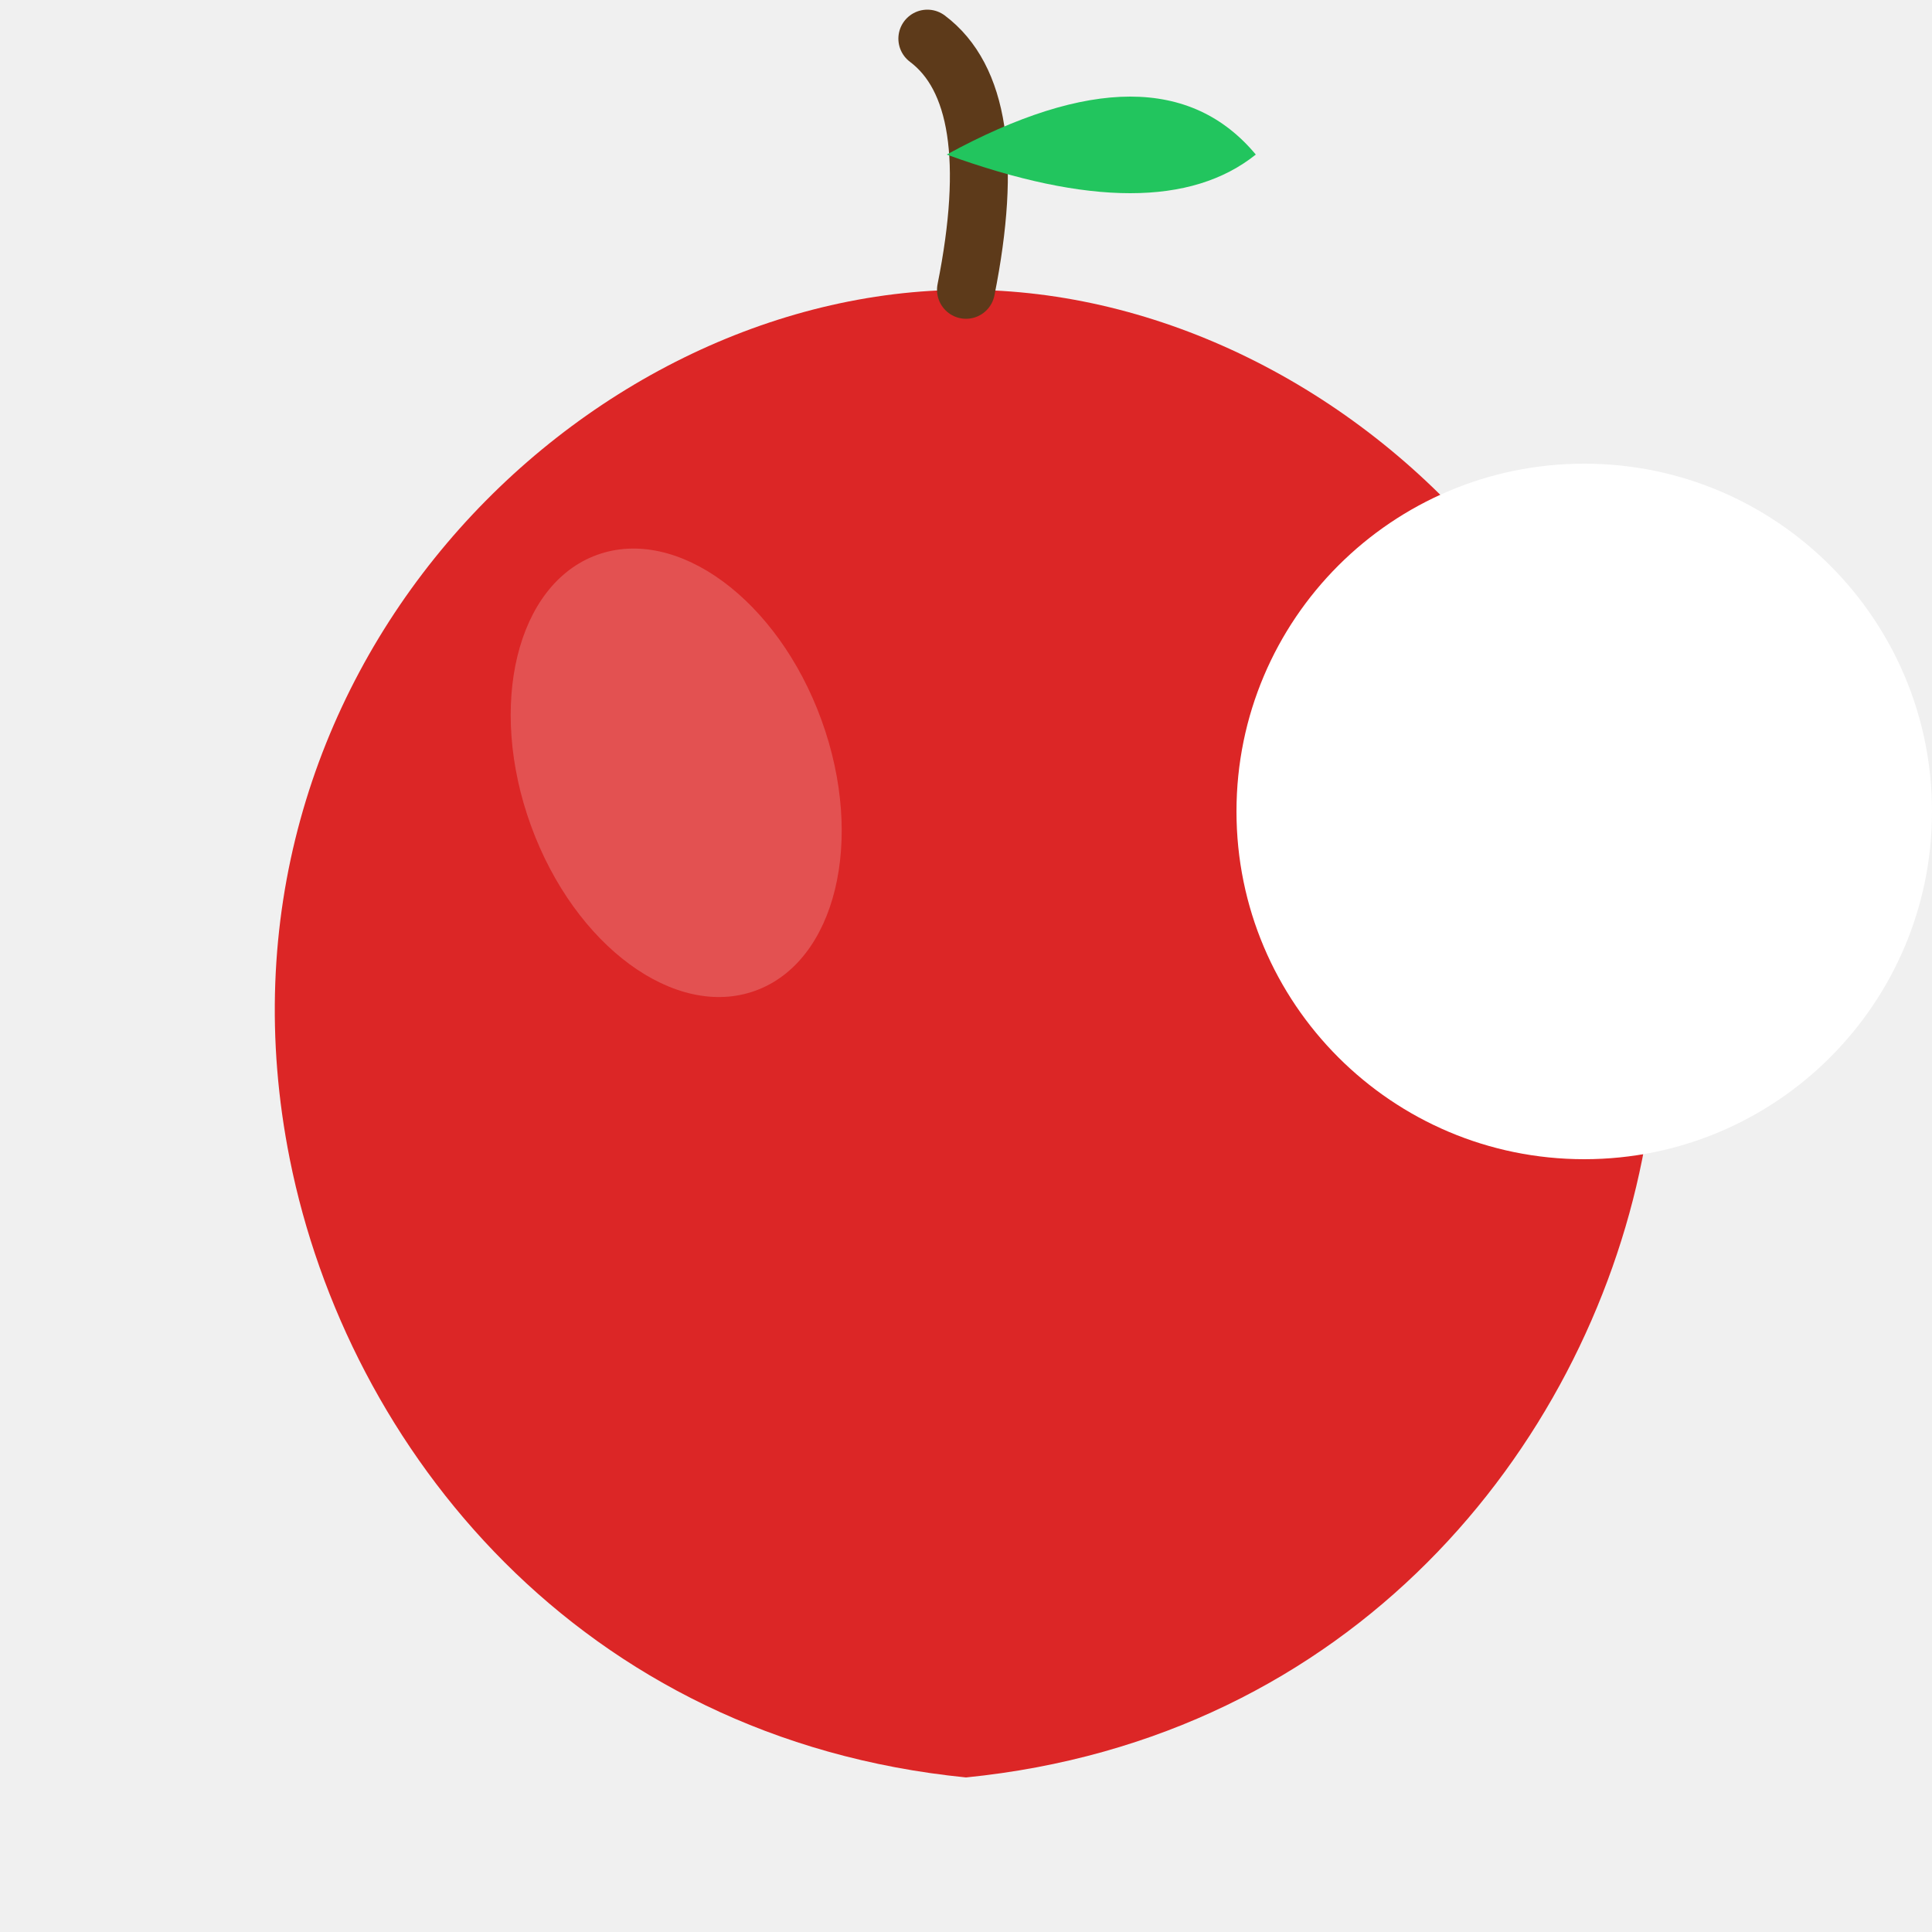
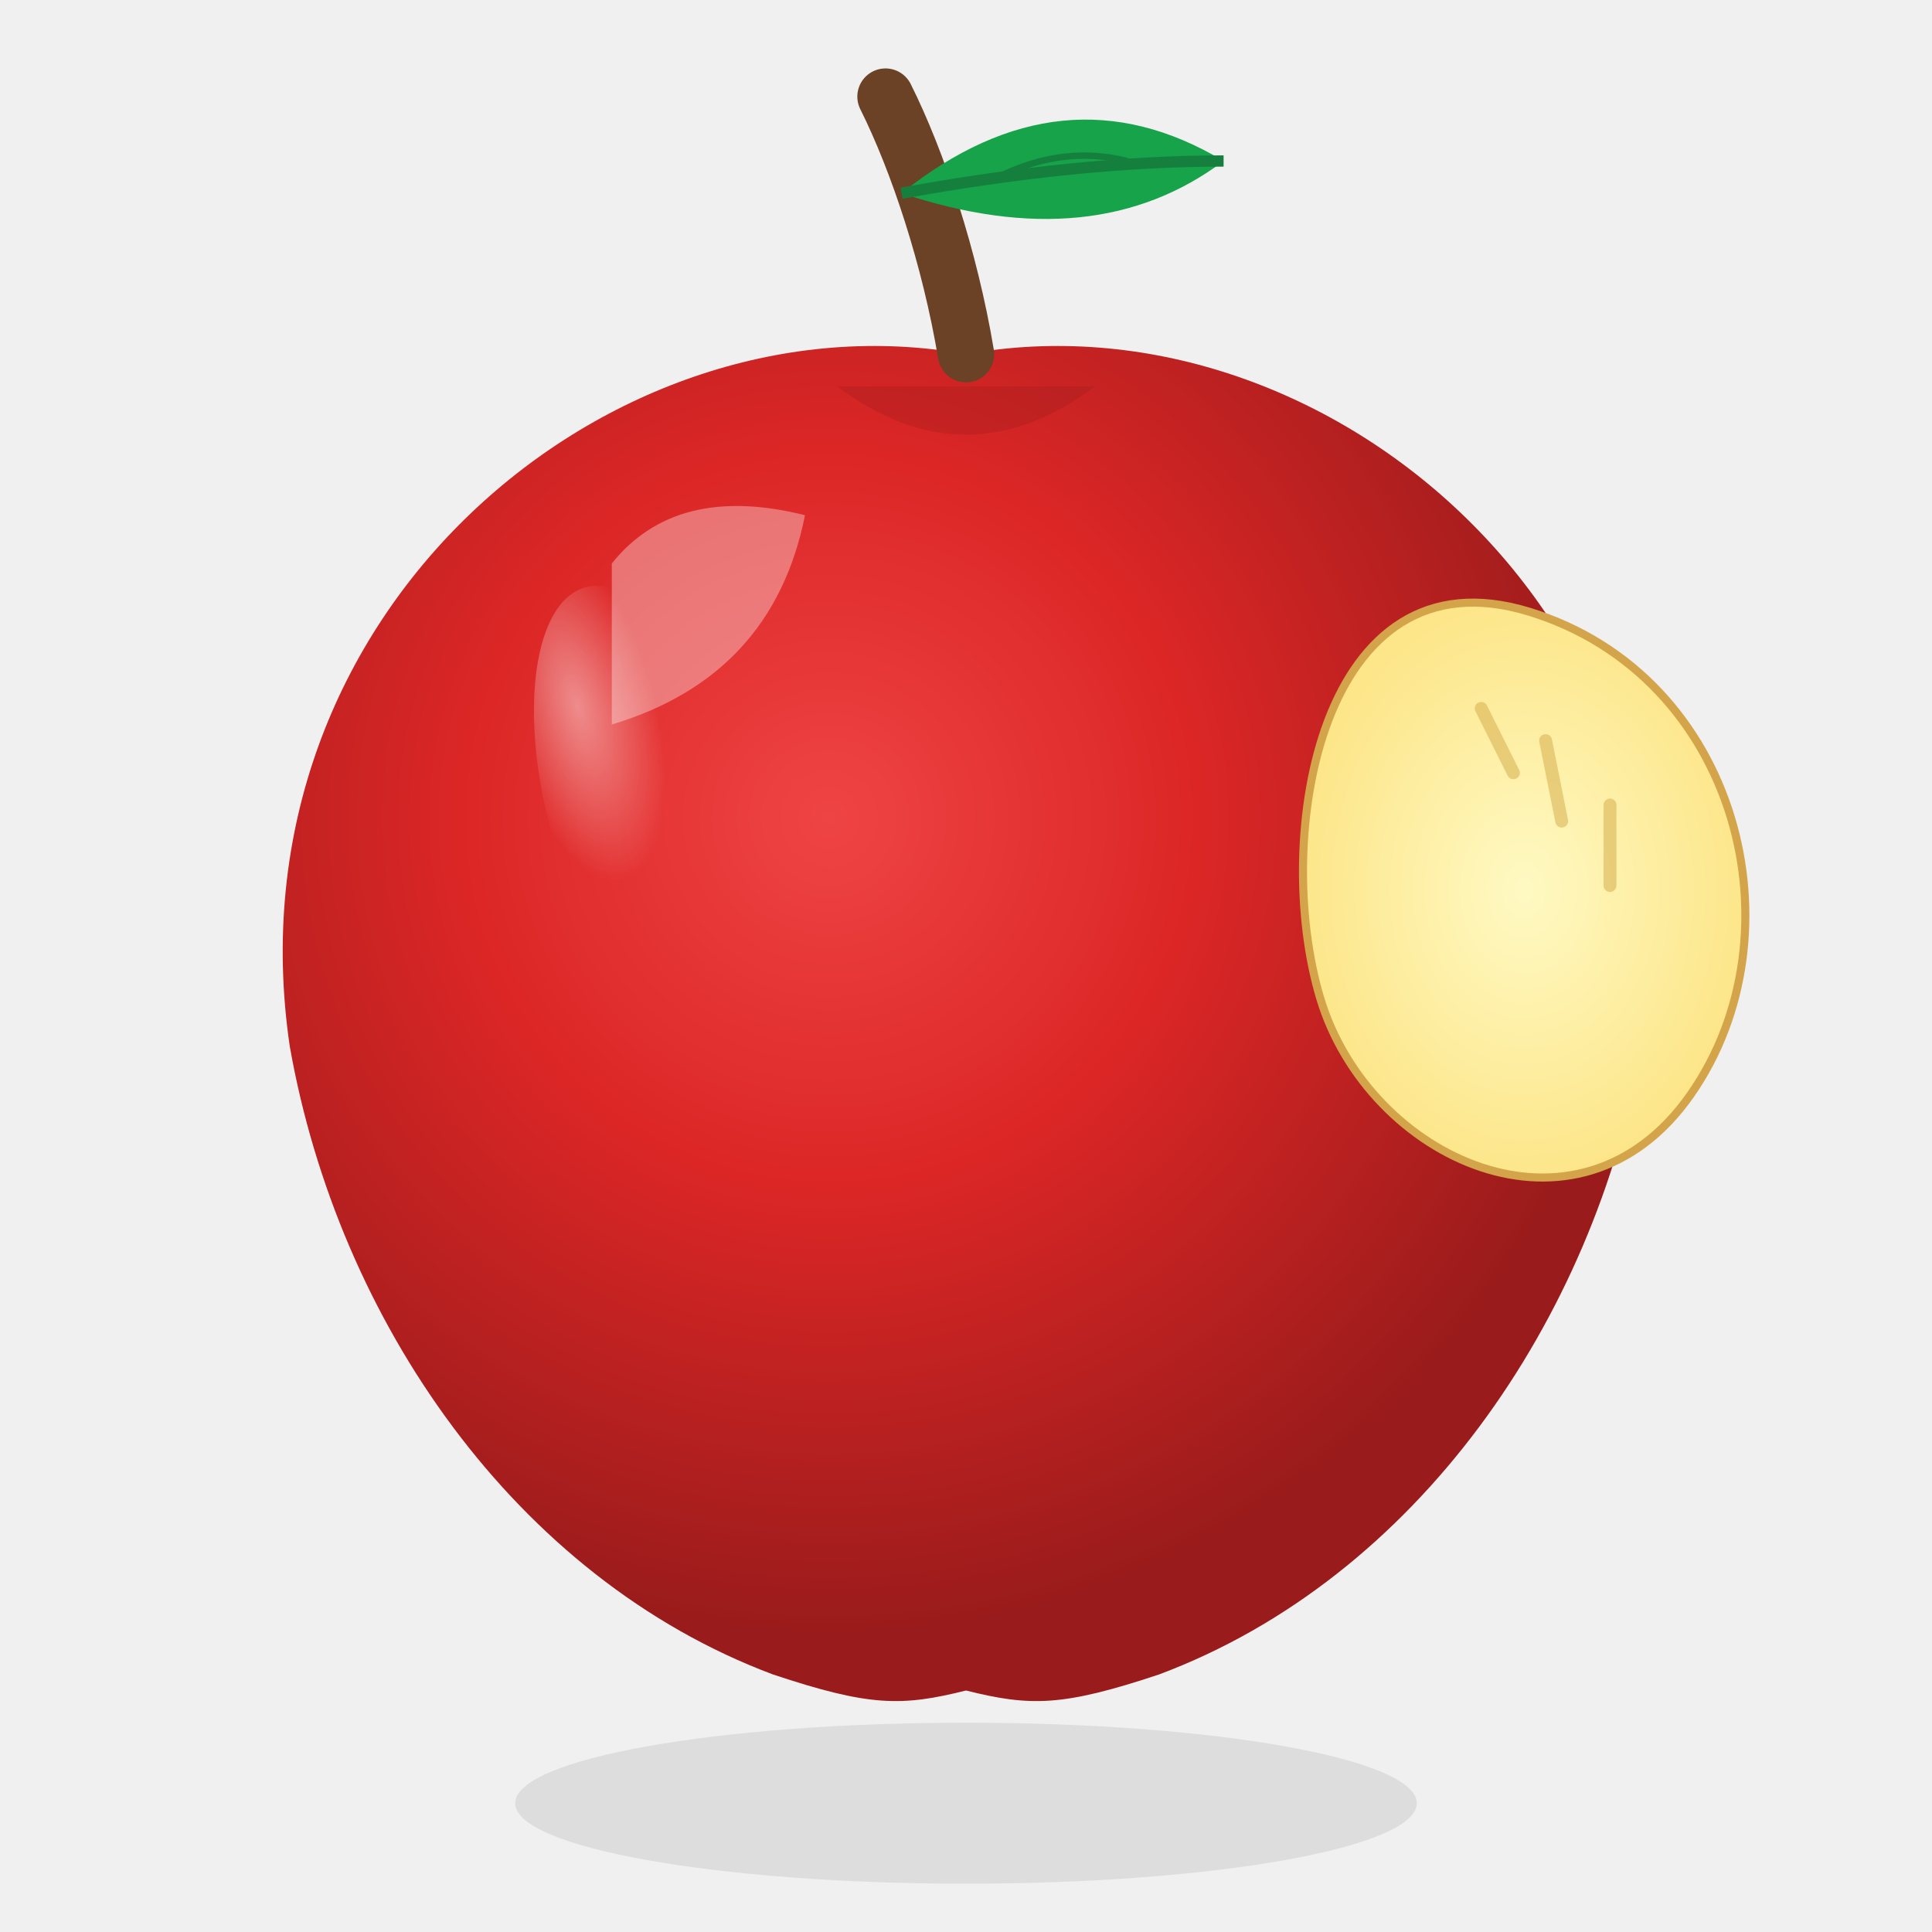
- <svg xmlns="http://www.w3.org/2000/svg" viewBox="0 0 100 100" width="100" height="100">
-   <path d="M50 15 C30 15, 10 35, 15 60 C18 75, 30 90, 50 92 C70 90, 82 75, 85 60 C90 35, 70 15, 50 15 Z" fill="#DC2626" />
-   <circle cx="82" cy="42" r="18" fill="white" />
-   <path d="M50 15 Q52 5, 48 2" stroke="#5D3A1A" stroke-width="3" fill="none" stroke-linecap="round" />
-   <path d="M49 8 Q60 2, 65 8 Q60 12, 49 8 Z" fill="#22C55E" />
-   <ellipse cx="35" cy="40" rx="8" ry="12" fill="rgba(255,255,255,0.2)" transform="rotate(-20 35 40)" />
+ <svg xmlns="http://www.w3.org/2000/svg" viewBox="0 0 120 120" width="120" height="120">
+   <defs>
+     <radialGradient id="appleGrad" cx="40%" cy="35%" r="60%">
+       <stop offset="0%" stop-color="#EF4444" />
+       <stop offset="45%" stop-color="#DC2626" />
+       <stop offset="100%" stop-color="#991B1B" />
+     </radialGradient>
+     <radialGradient id="biteGrad" cx="50%" cy="50%" r="50%">
+       <stop offset="0%" stop-color="#FEF9C3" />
+       <stop offset="100%" stop-color="#FDE68A" />
+     </radialGradient>
+     <radialGradient id="shine" cx="30%" cy="25%" r="40%">
+       <stop offset="0%" stop-color="rgba(255,255,255,0.45)" />
+       <stop offset="100%" stop-color="rgba(255,255,255,0)" />
+     </radialGradient>
+   </defs>
+   <ellipse cx="60" cy="112" rx="28" ry="5" fill="rgba(0,0,0,0.08)" />
+   <path d="M60 22 C38 18, 14 38, 18 65 C21 82, 32 98, 48 104 C54 106, 56 106, 60 105 C64 106, 66 106, 72 104 C88 98, 99 82, 102 65 C106 38, 82 18, 60 22 Z" fill="url(#appleGrad)" />
+   <path d="M52 24 Q60 30, 68 24" fill="#991B1B" opacity="0.3" />
+   <path d="M95 38 C108 42, 112 58, 105 68 C98 78, 85 72, 82 62 C79 52, 82 34, 95 38 Z" fill="url(#biteGrad)" stroke="#D4A44A" stroke-width="0.5" />
+   <path d="M92 44 L94 48 M96 46 L97 51 M100 50 L100 55" stroke="#C8962E" stroke-width="0.8" stroke-linecap="round" opacity="0.4" />
+   <path d="M38 35 Q42 30, 50 32 Q48 42, 38 45 Z" fill="rgba(255,255,255,0.35)" />
+   <ellipse cx="40" cy="50" rx="6" ry="14" fill="url(#shine)" transform="rotate(-15 40 50)" />
+   <path d="M60 22 C59 16, 57 10, 55 6" stroke="#6B4226" stroke-width="3.5" fill="none" stroke-linecap="round" />
+   <path d="M56 12 Q66 4, 76 10 Q68 16, 56 12 Z" fill="#16A34A" />
+   <path d="M56 12 Q67 10, 76 10" stroke="#15803D" stroke-width="0.7" fill="none" />
+   <path d="M62 11 Q66 9, 70 10" stroke="#15803D" stroke-width="0.4" fill="none" />
</svg>
